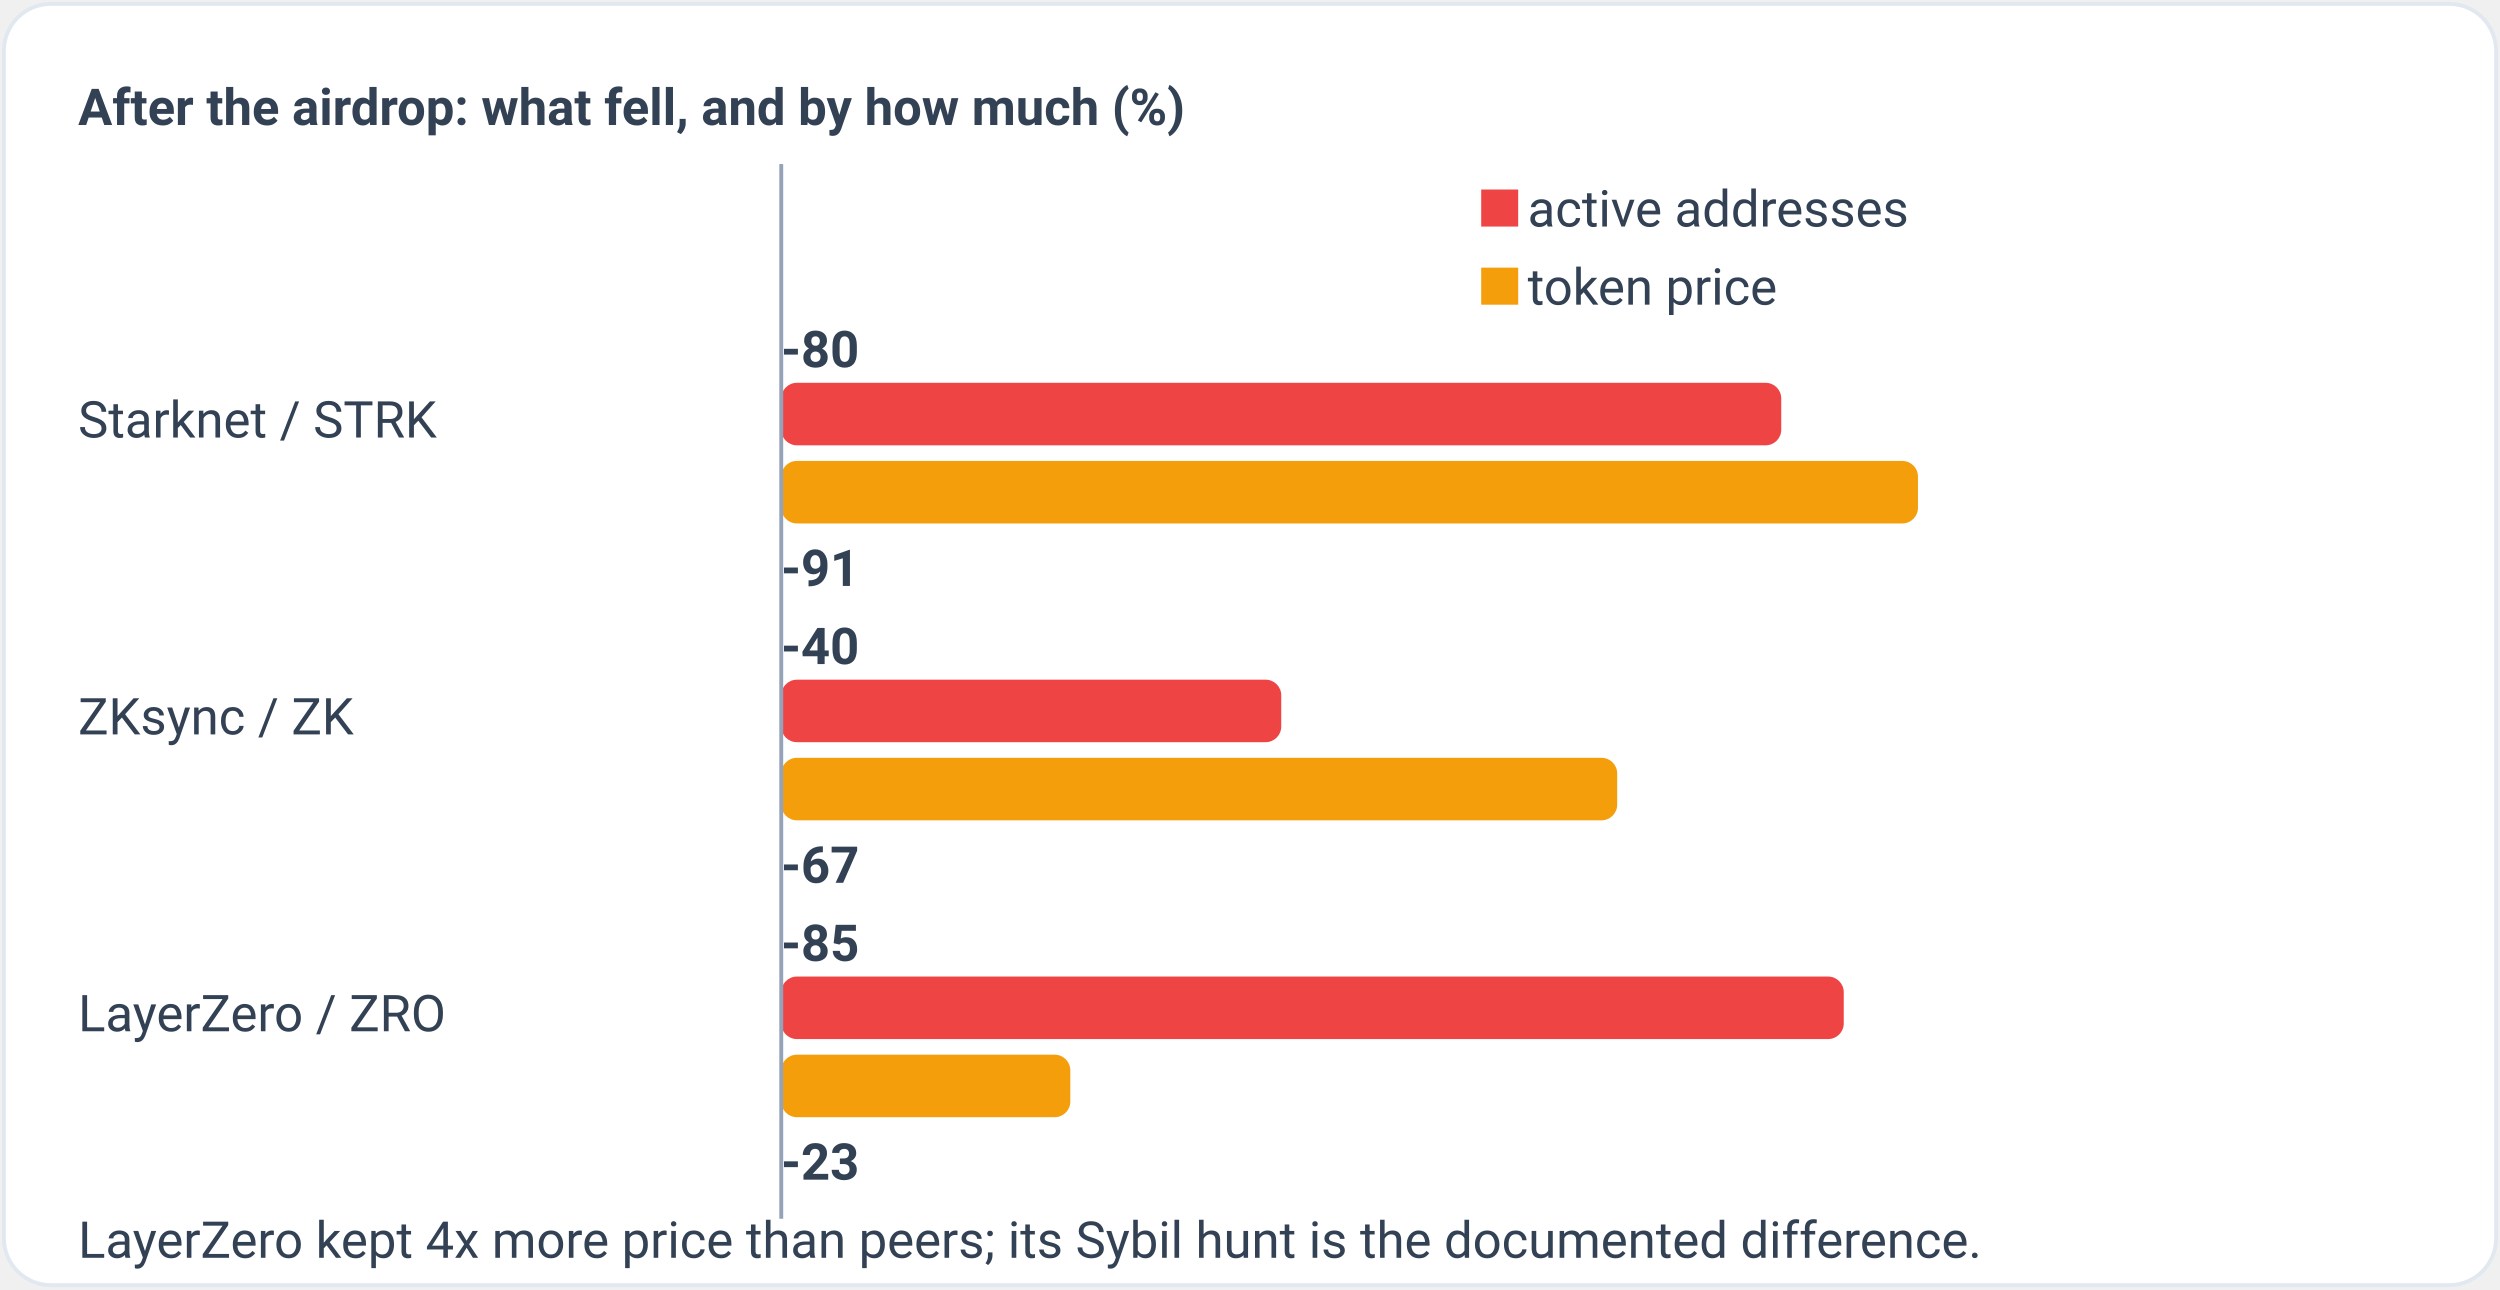
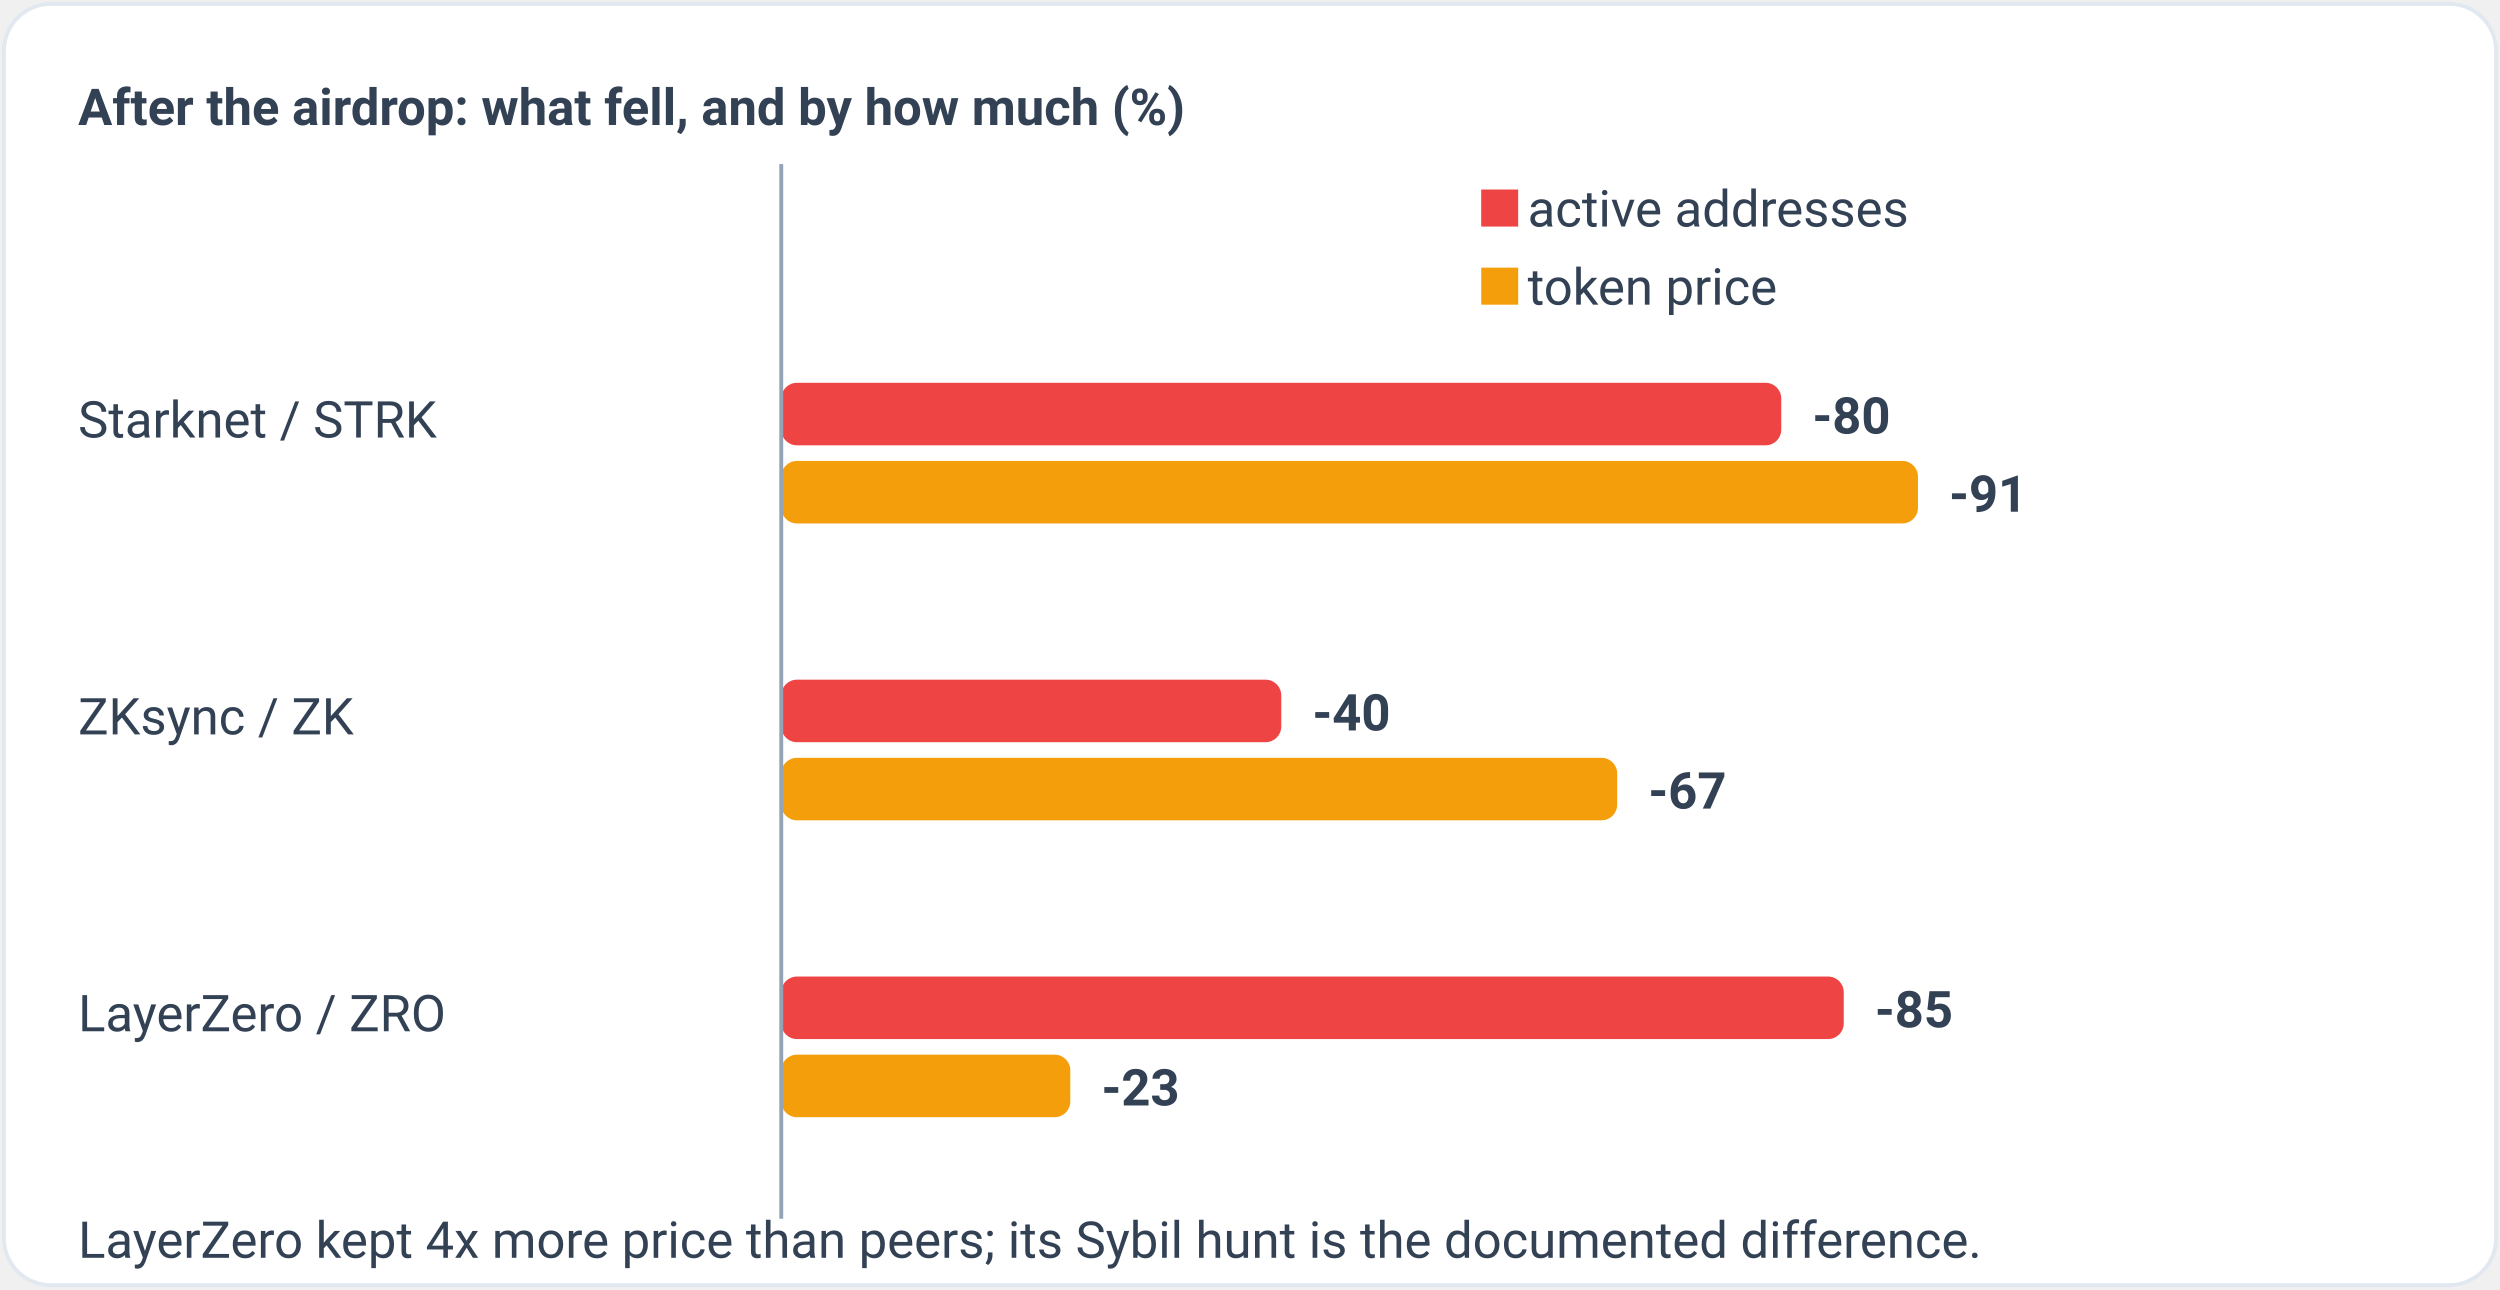
<svg xmlns="http://www.w3.org/2000/svg" viewBox="0 0 640 330" role="img" aria-labelledby="t3 d3">
  <style>
text{font-family:-apple-system,BlinkMacSystemFont,"Segoe UI",Roboto,Helvetica,Arial,sans-serif;font-size:13px;fill:#334155}
.num{font-variant-numeric:tabular-nums;font-weight:600}
.a{fill:#ef4444}.b{fill:#f59e0b}.card{fill:#ffffff;stroke:#e2e8f0}.zero{stroke:#94a3b8}
@media (prefers-color-scheme:dark){text{fill:#cbd5e1}.card{fill:#0f172a;stroke:#1e293b}}
</style>
  <rect class="card" x="1" y="1" width="638" height="328" rx="12" />
  <text x="20" y="32" font-weight="700" font-size="15">After the airdrop: what fell, and by how much (%)</text>
  <text x="380" y="58">
    <tspan fill="#ef4444">■</tspan> active addresses</text>
  <text x="380" y="78">
    <tspan fill="#f59e0b">■</tspan> token price</text>
  <g>
    <text x="20" y="112">Starknet / STRK</text>
    <rect class="a" x="200" y="98" width="256" height="16" rx="4" />
-     <text class="num" x="200" y="94">-80</text>
+     <text class="num" x="464" y="111">-80</text>
    <rect class="b" x="200" y="118" width="291" height="16" rx="4" />
-     <text class="num" x="200" y="150">-91</text>
+     <text class="num" x="499" y="131">-91</text>
    <text x="20" y="188">ZKsync / ZK</text>
    <rect class="a" x="200" y="174" width="128" height="16" rx="4" />
-     <text class="num" x="200" y="170">-40</text>
+     <text class="num" x="336" y="187">-40</text>
    <rect class="b" x="200" y="194" width="214" height="16" rx="4" />
-     <text class="num" x="200" y="226">-67</text>
+     <text class="num" x="422" y="207">-67</text>
    <text x="20" y="264">LayerZero / ZRO</text>
    <rect class="a" x="200" y="250" width="272" height="16" rx="4" />
-     <text class="num" x="200" y="246">-85</text>
+     <text class="num" x="480" y="263">-85</text>
    <rect class="b" x="200" y="270" width="74" height="16" rx="4" />
-     <text class="num" x="200" y="302">-23</text>
+     <text class="num" x="282" y="283">-23</text>
  </g>
  <line class="zero" x1="200" y1="42" x2="200" y2="312" />
  <text x="20" y="322" font-size="12">LayerZero kept 4x more price than peers; its Sybil hunt is the documented difference.</text>
</svg>
